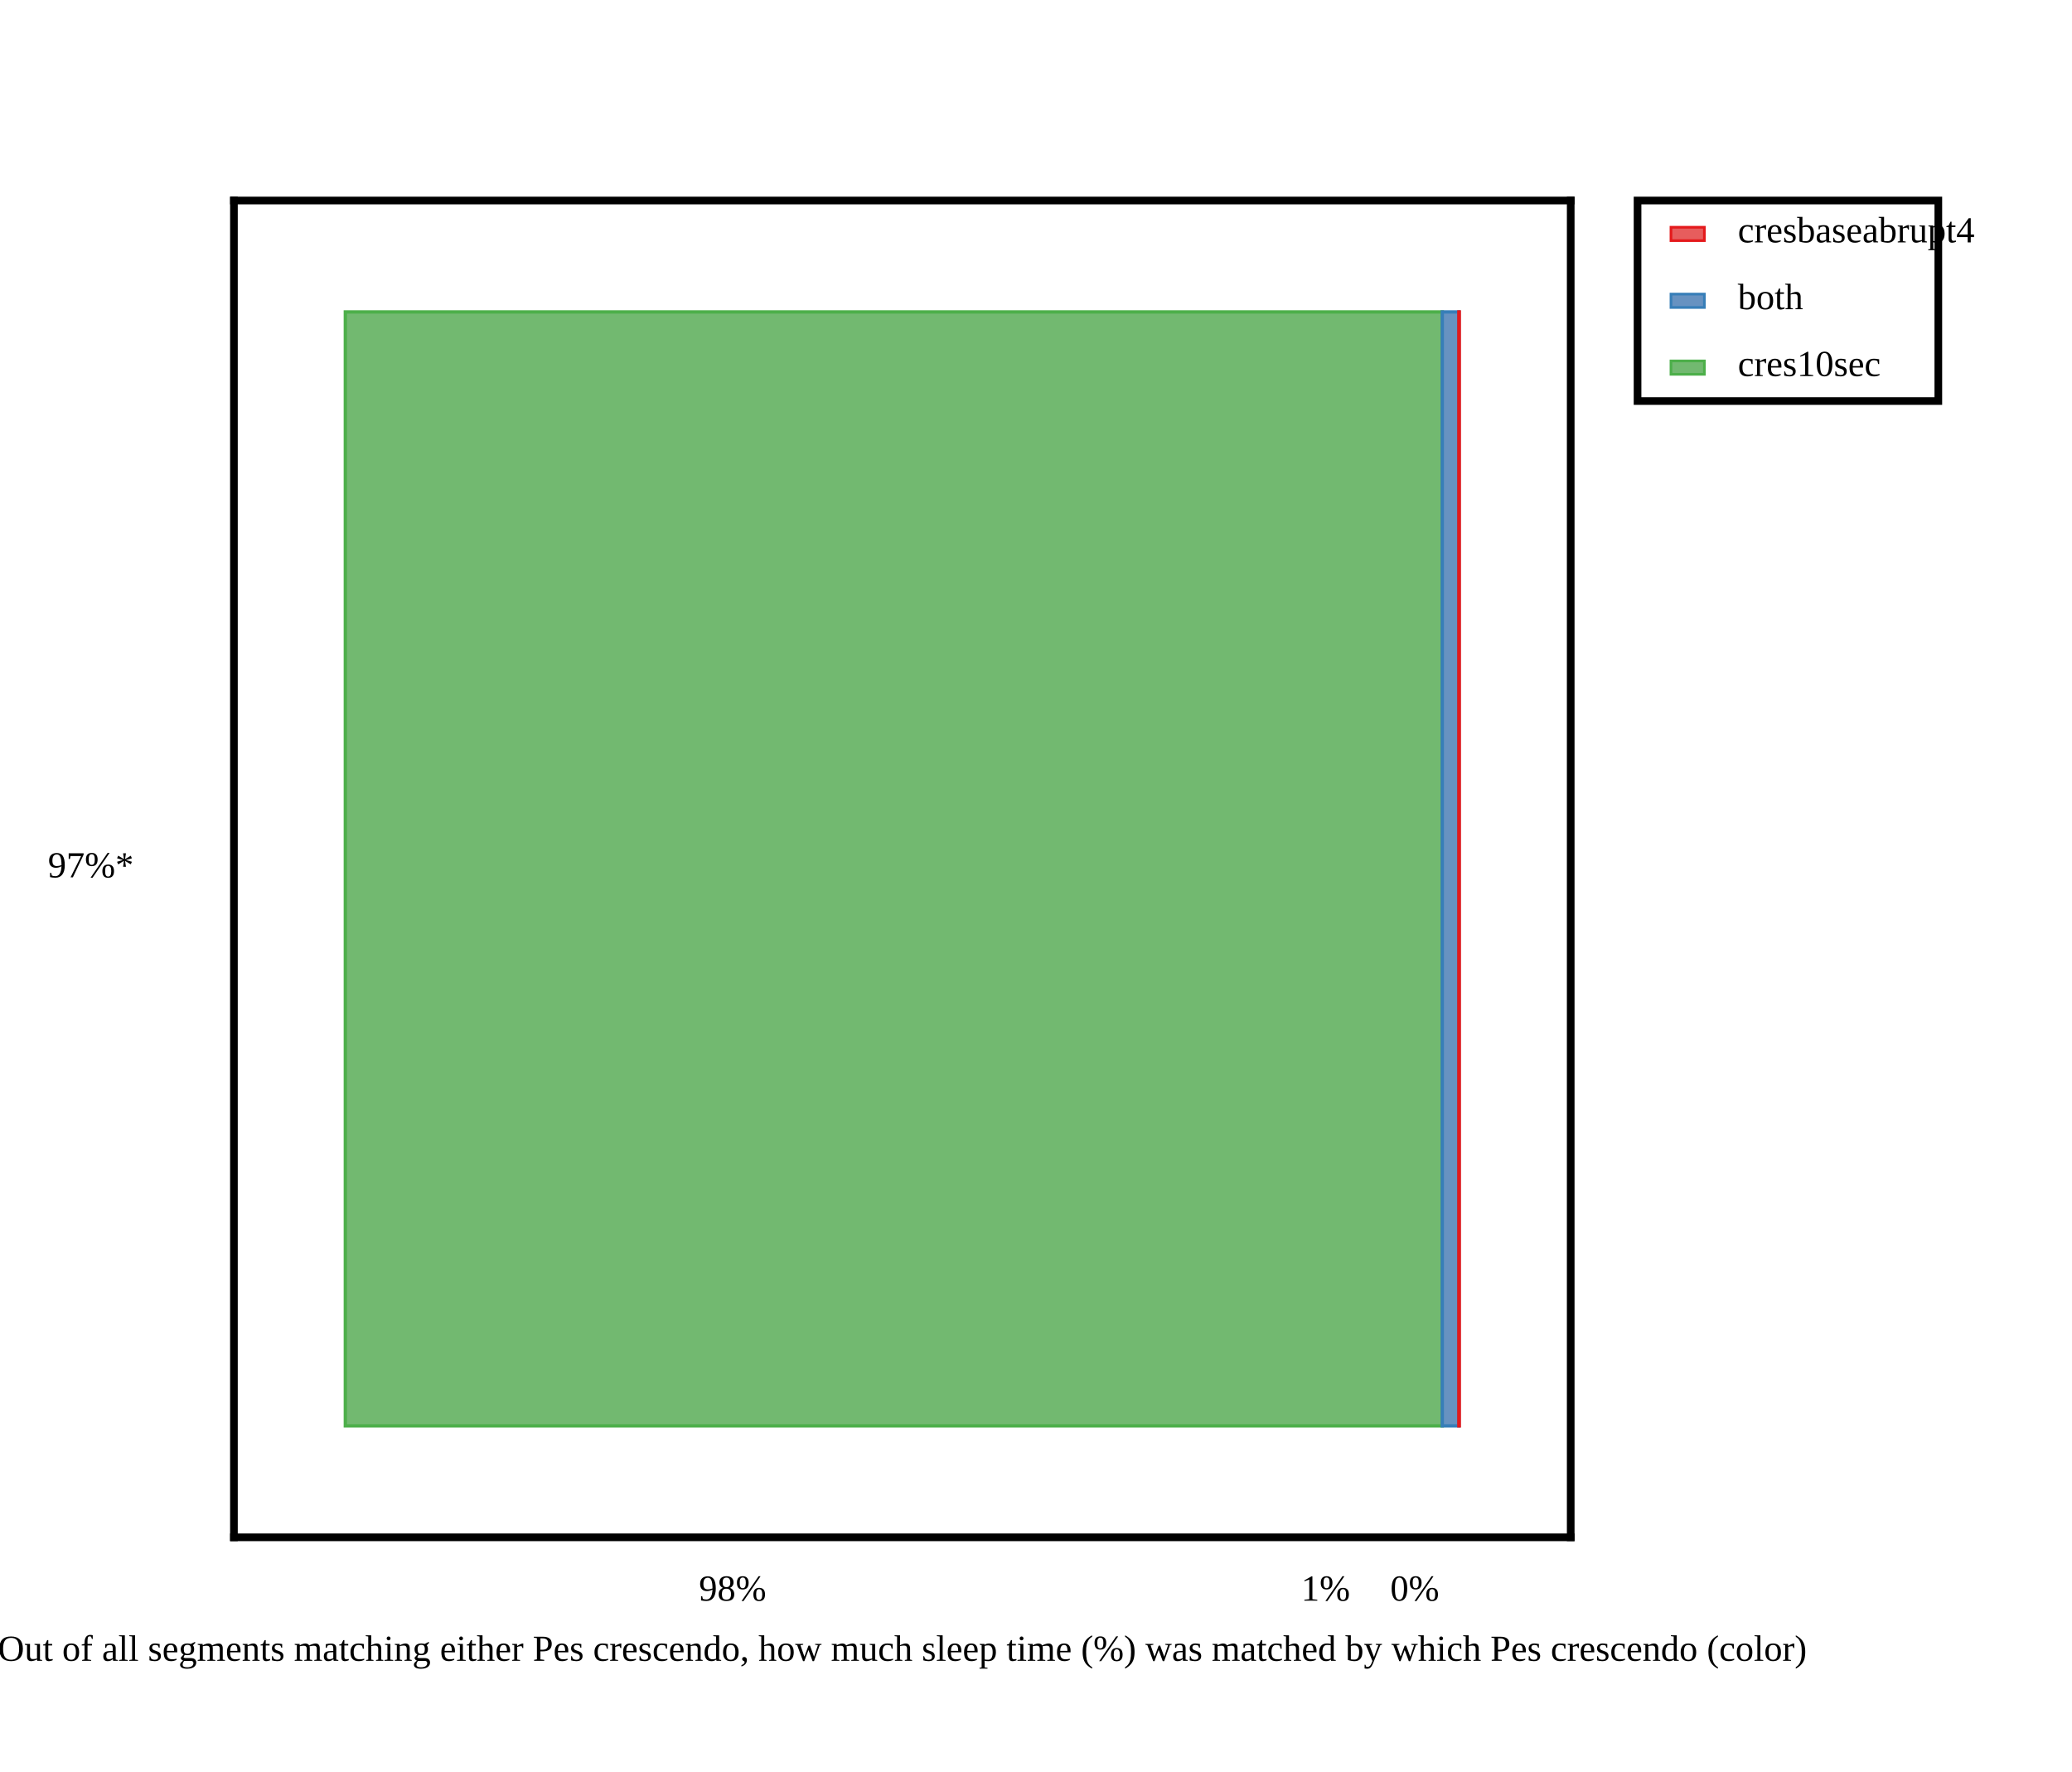
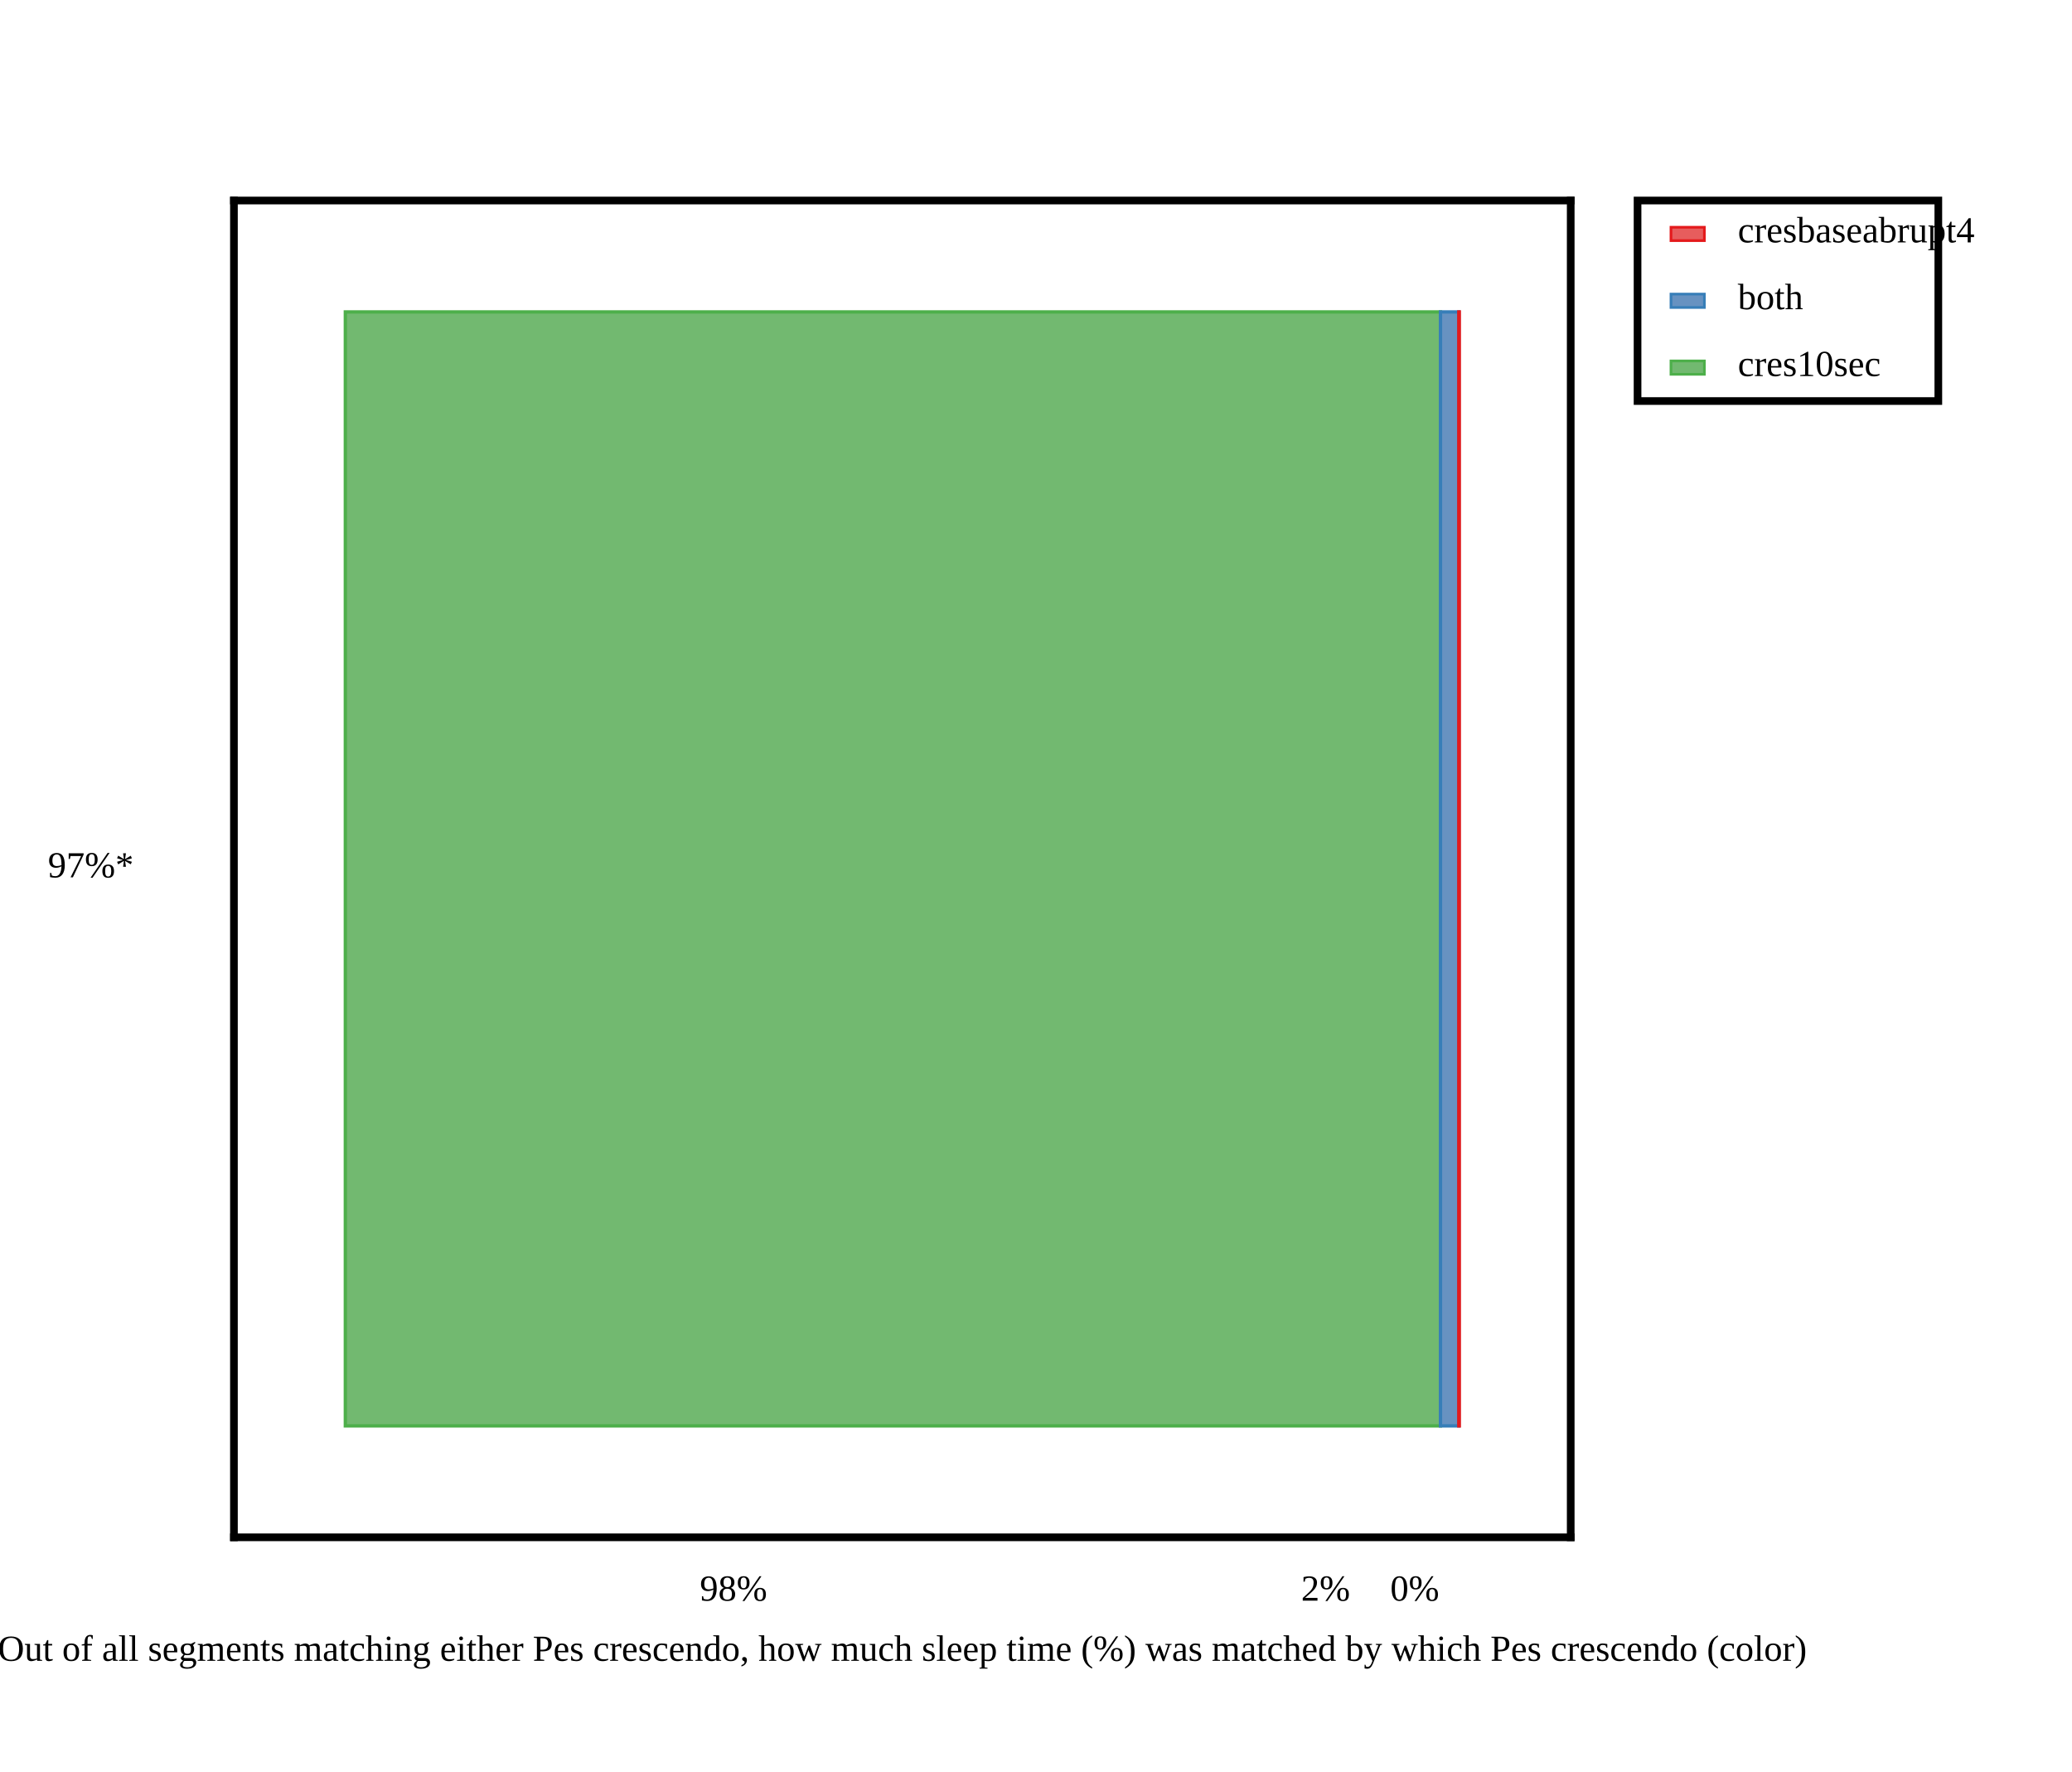
<svg xmlns="http://www.w3.org/2000/svg" height="530" stroke-opacity="1" viewBox="0.0 0.0 620 530.0" font-size="1" width="620" stroke="rgb(0,0,0)" version="1.1">
  <defs />
  <g stroke-linejoin="miter" stroke-opacity="1.0" fill-opacity="0.0" stroke="rgb(0,0,0)" stroke-width="2.293" fill="rgb(0,0,0)" stroke-linecap="square" stroke-miterlimit="10.0">
    <path d="M 70,460 v -400 M 470,460 v -400 " />
  </g>
  <g stroke-linejoin="miter" stroke-opacity="1.0" fill-opacity="1.0" font-size="11.0px" stroke="rgb(0,0,0)" stroke-width="2.293" fill="rgb(0,0,0)" stroke-linecap="butt" stroke-miterlimit="10.0">
    <text dominant-baseline="middle" transform="matrix(1,0,0,1,40,260)" stroke="none" text-anchor="end">97%*</text>
  </g>
  <g stroke-linejoin="miter" stroke-opacity="1.0" fill-opacity="0.0" stroke="rgb(0,0,0)" stroke-width="2.293" fill="rgb(0,0,0)" stroke-linecap="square" stroke-miterlimit="10.0">
    <path d="M 70,460 h 400 M 70,60 h 400 " />
  </g>
  <g stroke-linejoin="miter" stroke-opacity="1.0" fill-opacity="1.0" font-size="11.0px" stroke="rgb(0,0,0)" stroke-width="2.293" fill="rgb(0,0,0)" stroke-linecap="butt" stroke-miterlimit="10.0">
    <text dominant-baseline="text-before-edge" transform="matrix(1,0,0,1,270,490)" stroke="none" text-anchor="middle">Out of all segments matching either Pes crescendo, how much sleep time (%) was matched by which Pes crescendo (color)</text>
  </g>
  <g stroke-linejoin="miter" stroke-opacity="1.0" fill-opacity="1.0" font-size="11.0px" stroke="rgb(0,0,0)" stroke-width="2.293" fill="rgb(0,0,0)" stroke-linecap="butt" stroke-miterlimit="10.0">
    <text dominant-baseline="text-before-edge" transform="matrix(1,0,0,1,423.3333,472)" stroke="none" text-anchor="middle">0%</text>
  </g>
  <g stroke-linejoin="miter" stroke-opacity="1.0" fill-opacity="1.0" font-size="11.0px" stroke="rgb(0,0,0)" stroke-width="2.293" fill="rgb(0,0,0)" stroke-linecap="butt" stroke-miterlimit="10.0">
-     <text dominant-baseline="text-before-edge" transform="matrix(1,0,0,1,396.6667,472)" stroke="none" text-anchor="middle">1%</text>
+     <text dominant-baseline="text-before-edge" transform="matrix(1,0,0,1,396.6667,472)" stroke="none" text-anchor="middle">2%</text>
  </g>
  <g stroke-linejoin="miter" stroke-opacity="1.0" fill-opacity="1.0" font-size="11.0px" stroke="rgb(0,0,0)" stroke-width="2.293" fill="rgb(0,0,0)" stroke-linecap="butt" stroke-miterlimit="10.0">
-     <text dominant-baseline="text-before-edge" transform="matrix(1,0,0,1,219.217,472)" stroke="none" text-anchor="middle">98%</text>
+     <text dominant-baseline="text-before-edge" transform="matrix(1,0,0,1,219.4844,472)" stroke="none" text-anchor="middle">98%</text>
  </g>
  <g stroke-linejoin="miter" stroke-opacity="1.0" fill-opacity="1.0" stroke="rgb(77,175,74)" stroke-width="1.0" fill="rgb(114,185,112)" stroke-linecap="butt" stroke-miterlimit="10.0">
    <defs>
      <clipPath id="cresseccresbaseabruptmyClip1">
        <path d="M 470,460 l -0,-400 h -400 l -0,400 Z" />
      </clipPath>
    </defs>
    <g clip-path="url(#cresseccresbaseabruptmyClip1)">
-       <path d="M 103.333,426.667 v -333.333 h 328.233 v 333.333 Z" />
+       <path d="M 103.333,426.667 v -333.333 h 327.698 v 333.333 Z" />
    </g>
  </g>
  <g stroke-linejoin="miter" stroke-opacity="1.0" fill-opacity="1.0" stroke="rgb(55,126,184)" stroke-width="1.0" fill="rgb(103,146,193)" stroke-linecap="butt" stroke-miterlimit="10.0">
    <defs>
      <clipPath id="cresseccresbaseabruptmyClip2">
        <path d="M 470,460 l -0,-400 h -400 l -0,400 Z" />
      </clipPath>
    </defs>
    <g clip-path="url(#cresseccresbaseabruptmyClip2)">
-       <path d="M 431.566,426.667 v -333.333 h 4.965 v 333.333 Z" />
+       <path d="M 431.031,426.667 v -333.333 h 5.483 v 333.333 Z" />
    </g>
  </g>
  <g stroke-linejoin="miter" stroke-opacity="1.0" fill-opacity="1.0" stroke="rgb(228,26,28)" stroke-width="1.0" fill="rgb(231,93,93)" stroke-linecap="butt" stroke-miterlimit="10.0">
    <defs>
      <clipPath id="cresseccresbaseabruptmyClip3">
        <path d="M 470,460 l -0,-400 h -400 l -0,400 Z" />
      </clipPath>
    </defs>
    <g clip-path="url(#cresseccresbaseabruptmyClip3)">
-       <path d="M 436.531,426.667 v -333.333 h 0.136 v 333.333 Z" />
+       <path d="M 436.514,426.667 v -333.333 h 0.152 v 333.333 Z" />
    </g>
  </g>
  <g stroke-linejoin="miter" stroke-opacity="1.0" fill-opacity="1.0" font-size="11.0px" stroke="rgb(0,0,0)" stroke-width="2.293" fill="rgb(0,0,0)" stroke-linecap="butt" stroke-miterlimit="10.0">
    <text dominant-baseline="text-after-edge" transform="matrix(1,0,0,1,270,40)" stroke="none" text-anchor="middle" />
  </g>
  <g stroke-linejoin="miter" stroke-opacity="1.0" fill-opacity="0.0" stroke="rgb(0,0,0)" stroke-width="2.293" fill="rgb(0,0,0)" stroke-linecap="butt" stroke-miterlimit="10.0">
    <path d="M 580,120 l -0,-60 h -90 l -0,60 Z" />
  </g>
  <g stroke-linejoin="miter" stroke-opacity="1.0" fill-opacity="1.0" font-size="11.0px" stroke="rgb(0,0,0)" stroke-width="2.293" fill="rgb(0,0,0)" stroke-linecap="butt" stroke-miterlimit="10.0">
    <text dominant-baseline="middle" transform="matrix(1,0,0,1,520,110)" stroke="none" text-anchor="start">cres10sec</text>
  </g>
  <g stroke-linejoin="miter" stroke-opacity="1.0" fill-opacity="1.0" stroke="rgb(77,175,74)" stroke-width="0.8" fill="rgb(114,185,112)" stroke-linecap="butt" stroke-miterlimit="10.0">
    <path d="M 500,108 l 10,0 v 4 l -10,0 Z" />
  </g>
  <g stroke-linejoin="miter" stroke-opacity="1.0" fill-opacity="1.0" font-size="11.0px" stroke="rgb(0,0,0)" stroke-width="2.293" fill="rgb(0,0,0)" stroke-linecap="butt" stroke-miterlimit="10.0">
    <text dominant-baseline="middle" transform="matrix(1,0,0,1,520,90)" stroke="none" text-anchor="start">both</text>
  </g>
  <g stroke-linejoin="miter" stroke-opacity="1.0" fill-opacity="1.0" stroke="rgb(55,126,184)" stroke-width="0.8" fill="rgb(103,146,193)" stroke-linecap="butt" stroke-miterlimit="10.0">
    <path d="M 500,88 l 10,0 v 4 l -10,0 Z" />
  </g>
  <g stroke-linejoin="miter" stroke-opacity="1.0" fill-opacity="1.0" font-size="11.0px" stroke="rgb(0,0,0)" stroke-width="2.293" fill="rgb(0,0,0)" stroke-linecap="butt" stroke-miterlimit="10.0">
    <text dominant-baseline="middle" transform="matrix(1,0,0,1,520,70)" stroke="none" text-anchor="start">cresbaseabrupt4</text>
  </g>
  <g stroke-linejoin="miter" stroke-opacity="1.0" fill-opacity="1.0" stroke="rgb(228,26,28)" stroke-width="0.8" fill="rgb(231,93,93)" stroke-linecap="butt" stroke-miterlimit="10.0">
    <path d="M 500,68 l 10,0 v 4 l -10,0 Z" />
  </g>
</svg>
